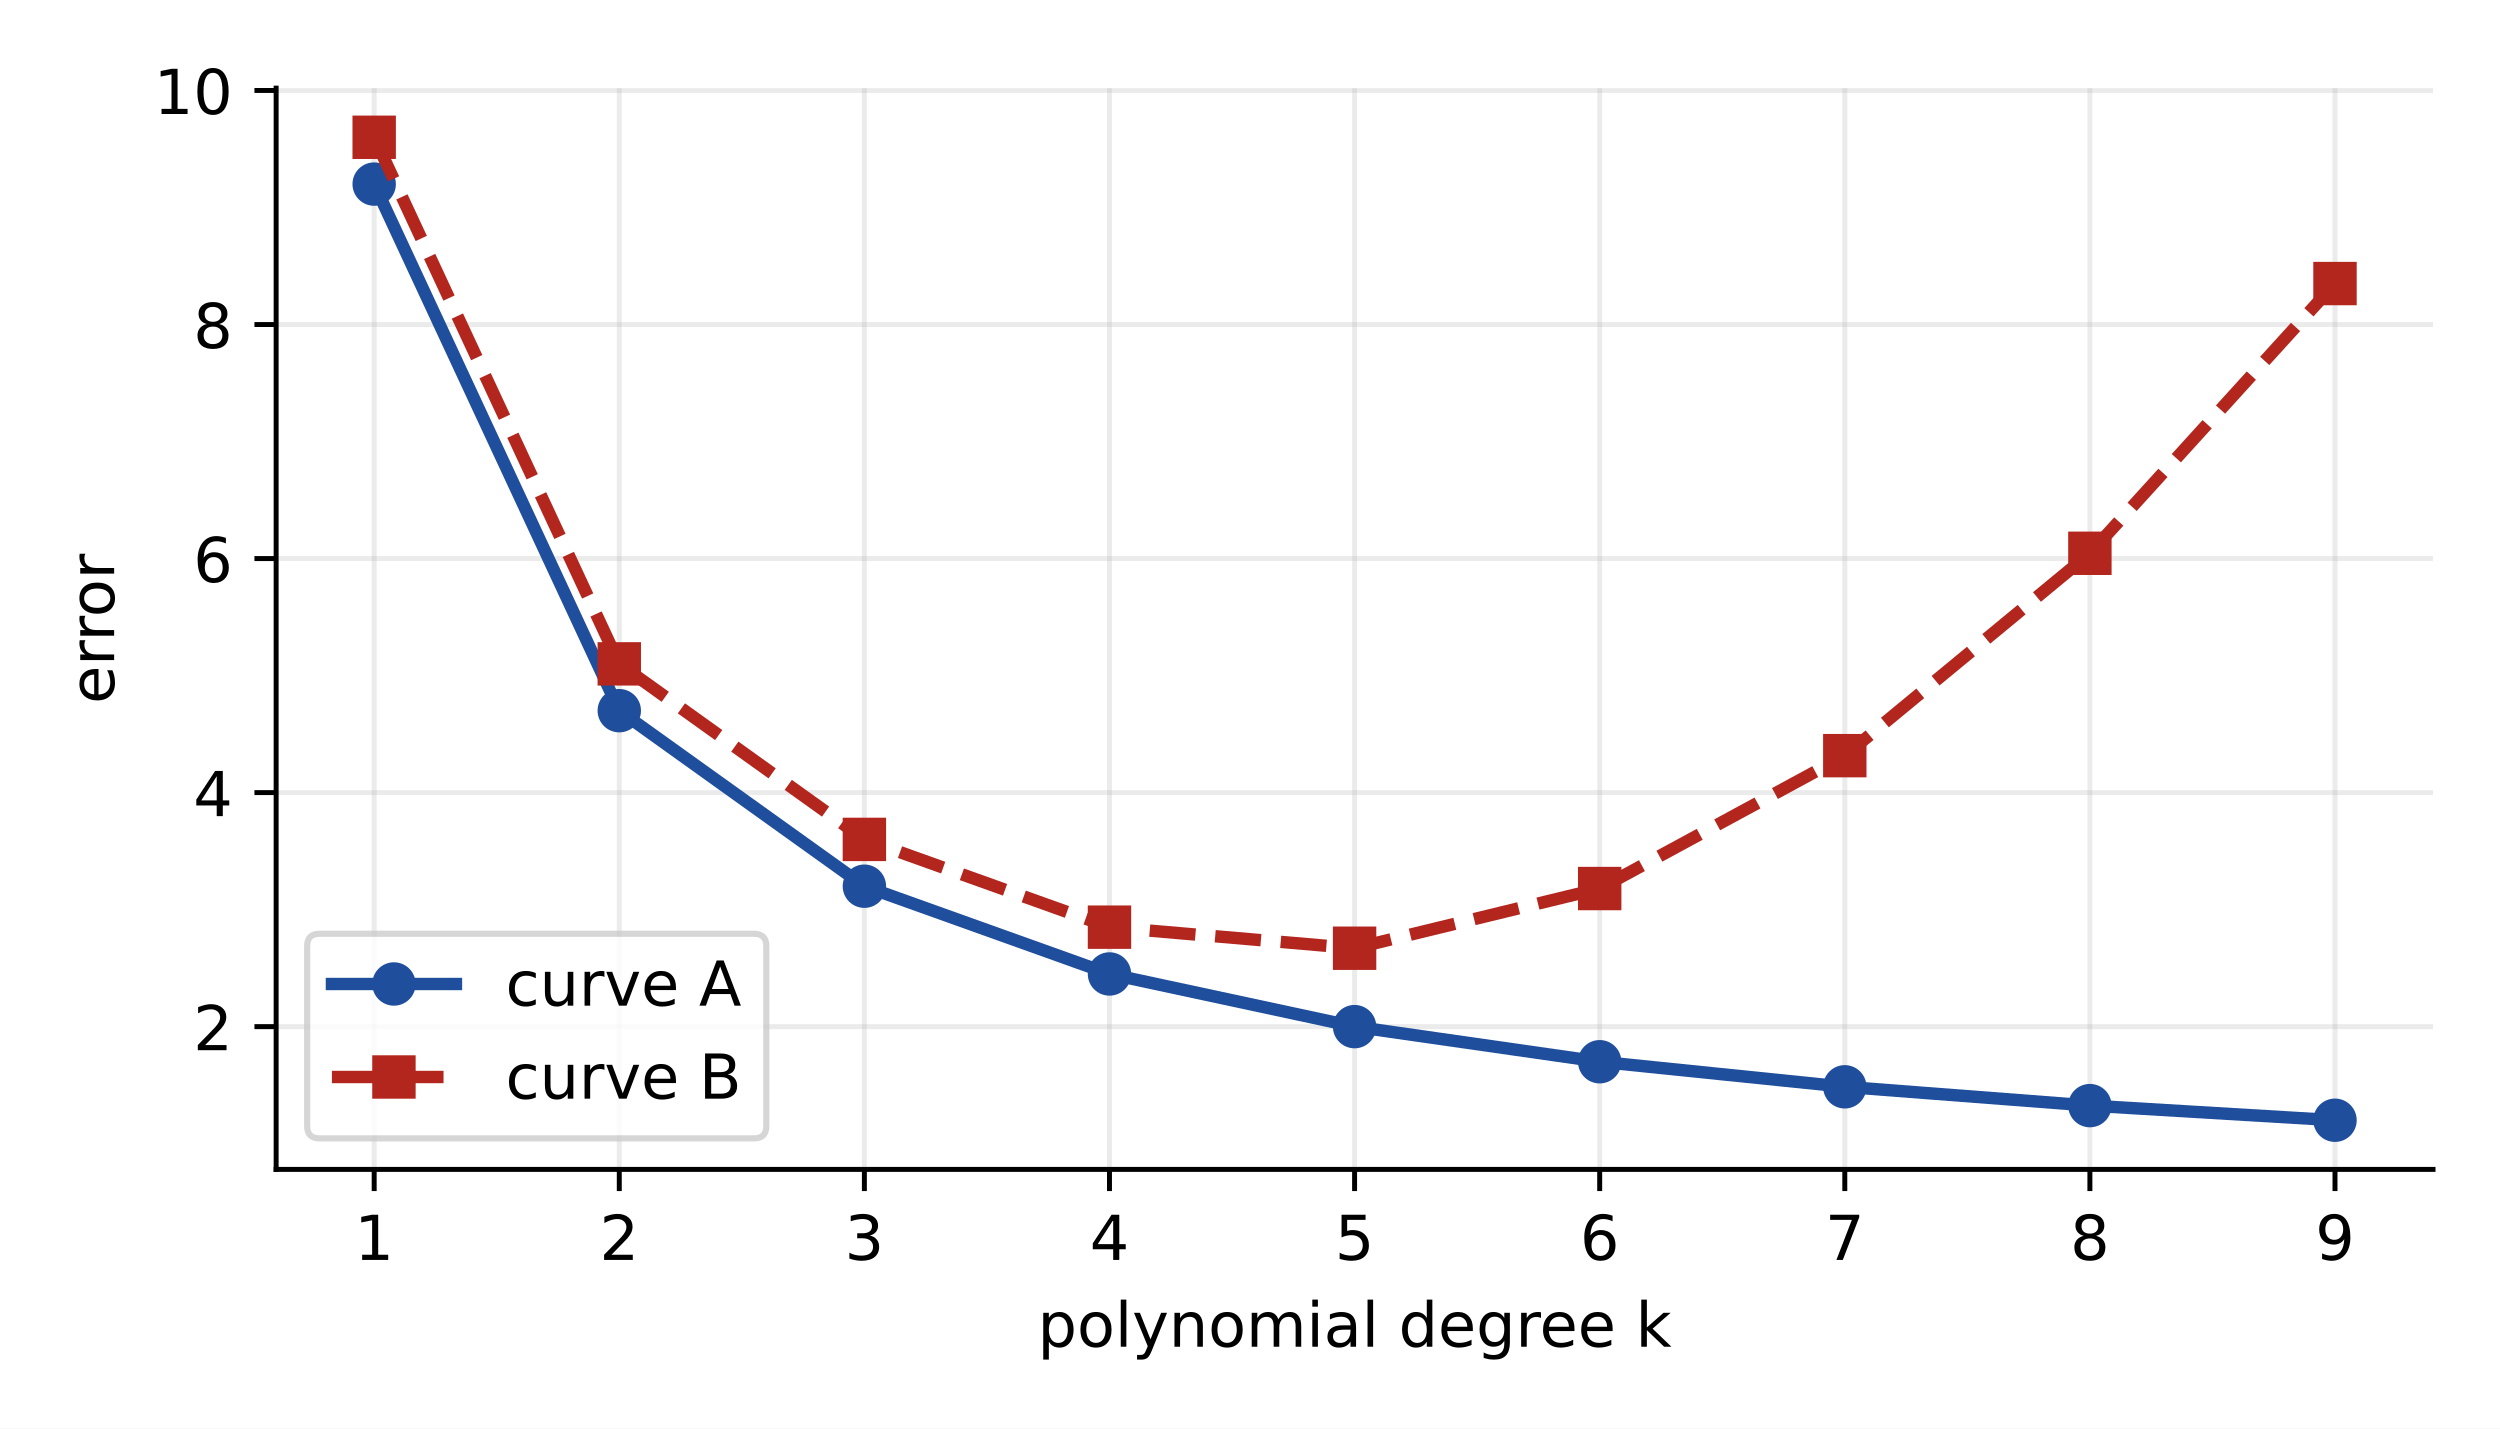
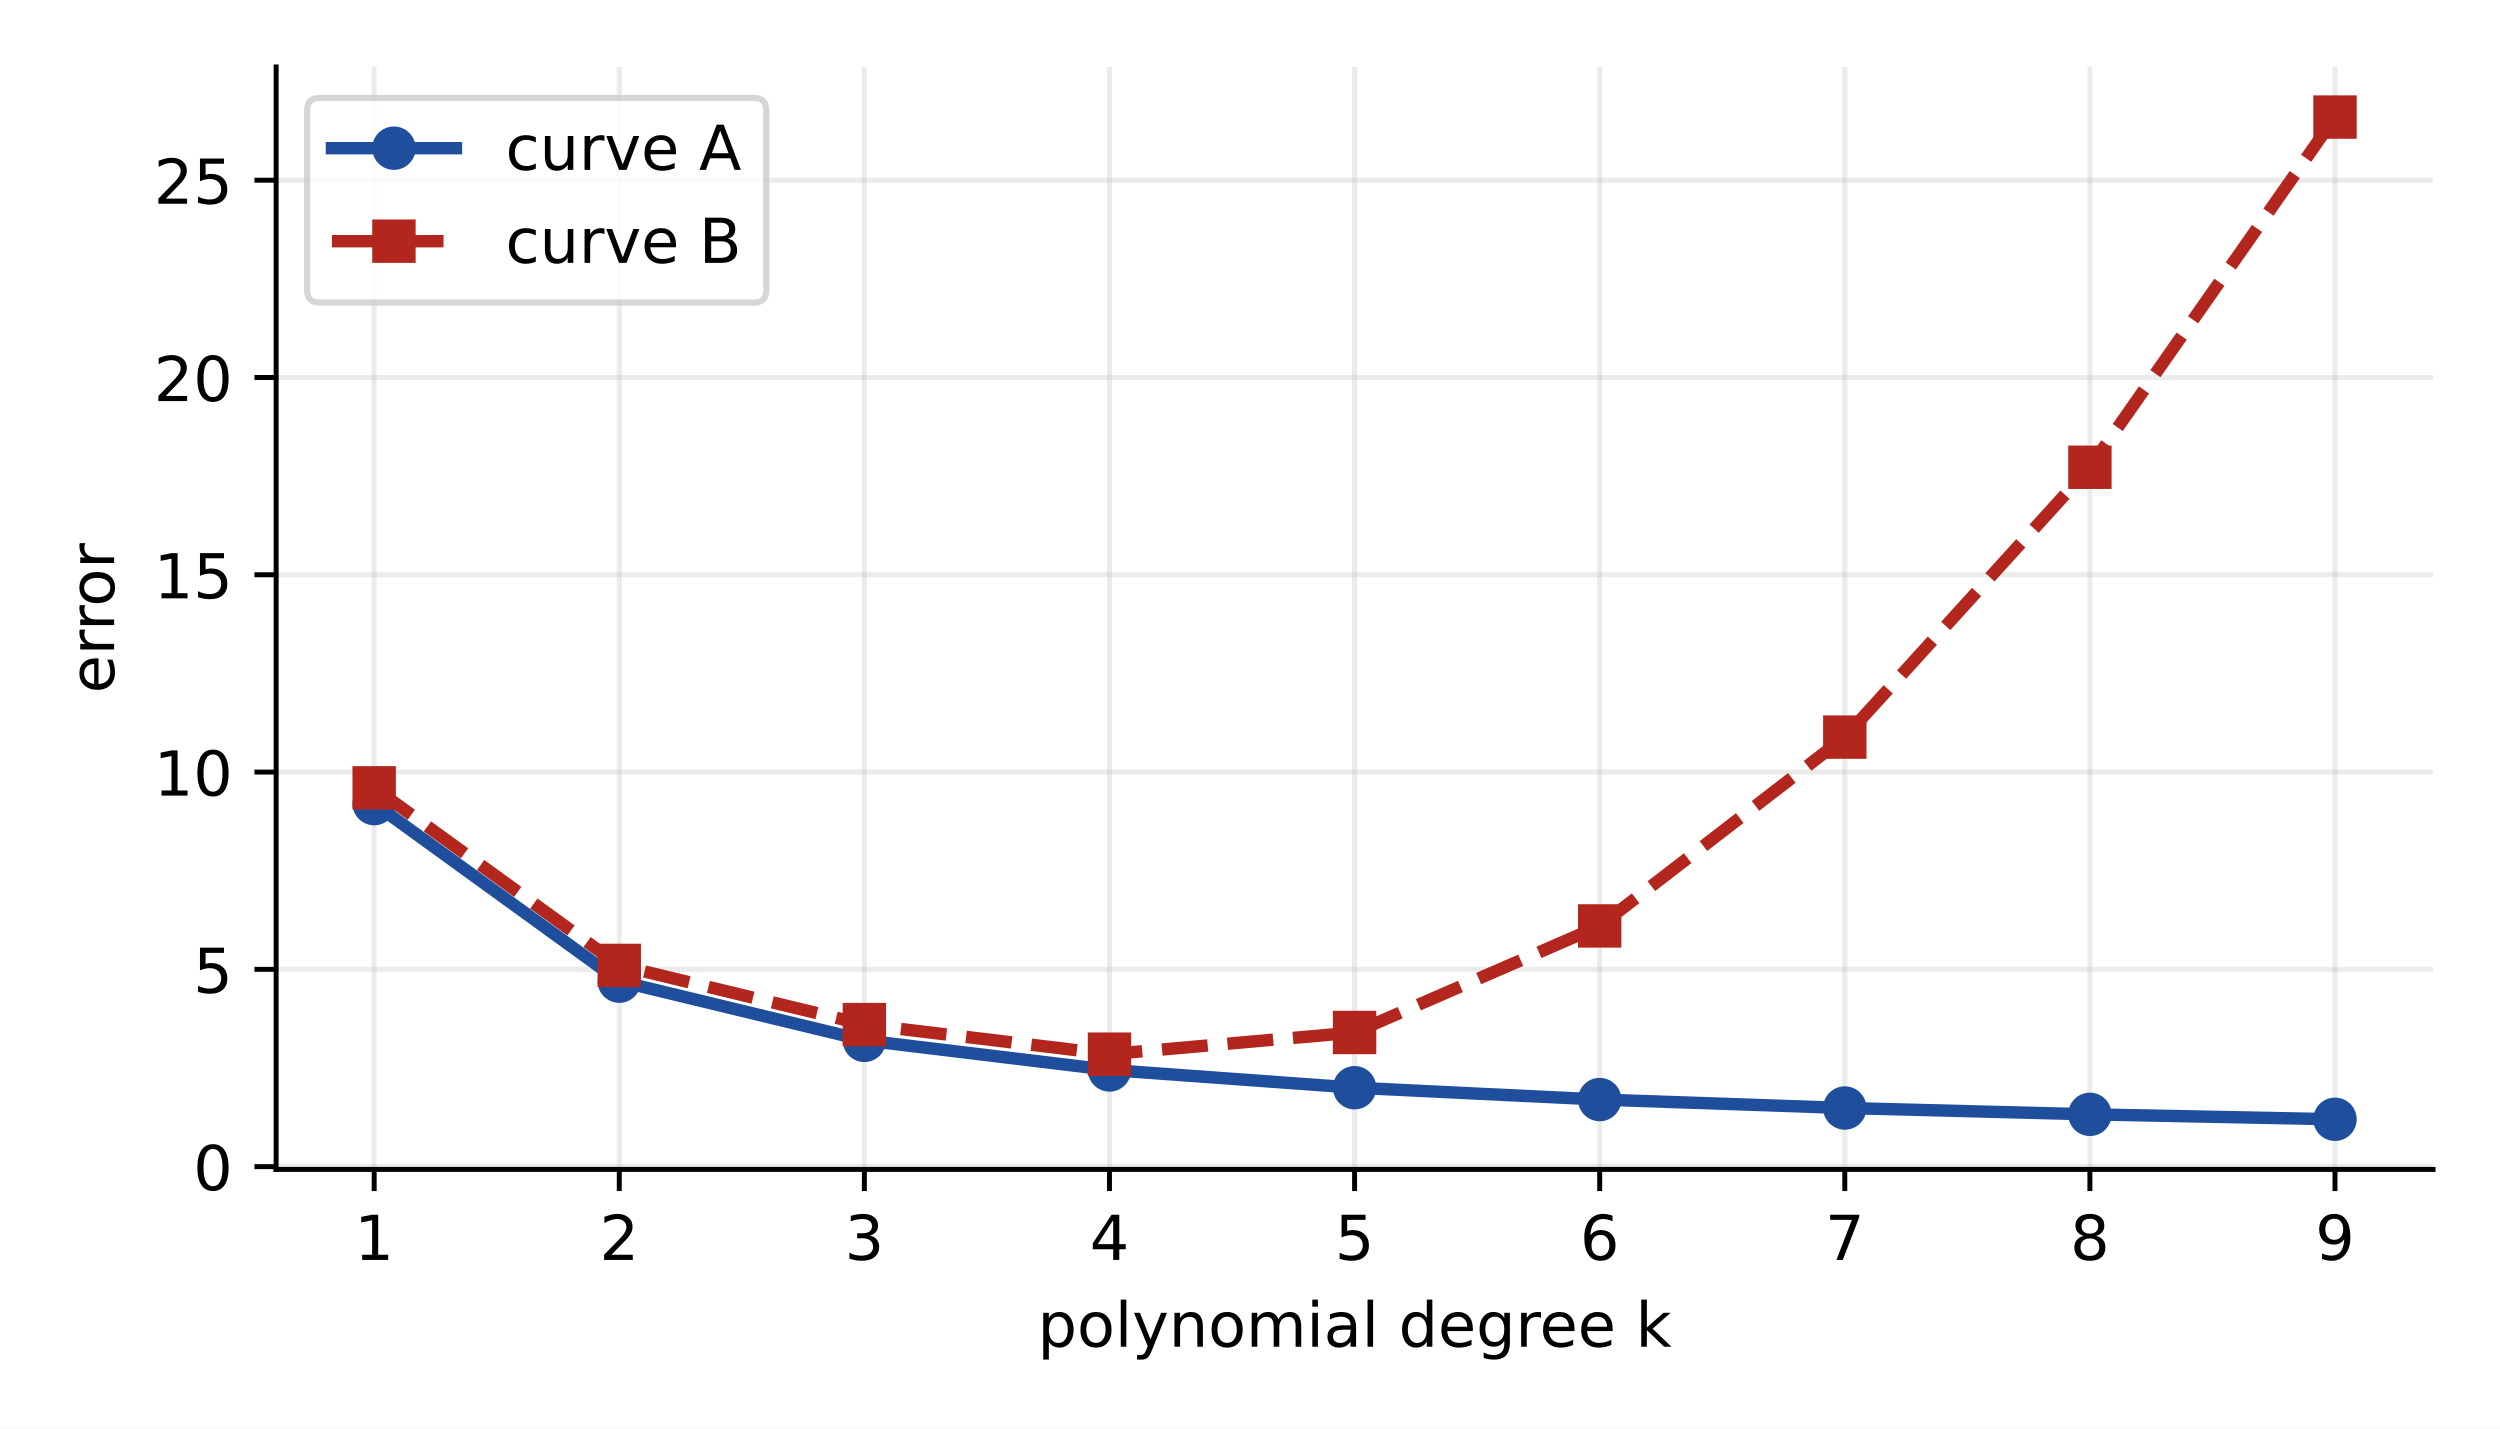
<svg xmlns="http://www.w3.org/2000/svg" xmlns:xlink="http://www.w3.org/1999/xlink" width="403.2pt" height="230.4pt" viewBox="0 0 403.2 230.4" version="1.1">
  <defs>
    <style type="text/css">*{stroke-linejoin: round; stroke-linecap: butt}</style>
  </defs>
  <g id="figure_1">
    <g id="patch_1">
      <path d="M 0 230.4  L 403.2 230.4  L 403.2 0  L 0 0  z " style="fill: #ffffff" />
    </g>
    <g id="axes_1">
      <g id="patch_2">
-         <path d="M 44.535 188.6  L 392.4 188.6  L 392.4 14.215  L 44.535 14.215  z " style="fill: #ffffff" />
+         <path d="M 44.535 188.6  L 392.4 188.6  L 392.4 10.8  L 44.535 10.8  z " style="fill: #ffffff" />
      </g>
      <g id="matplotlib.axis_1">
        <g id="xtick_1">
          <g id="line2d_1">
-             <path d="M 60.347 188.6  L 60.347 14.215  " clip-path="url(#p369eb47607)" style="fill: none; stroke: #b0b0b0; stroke-opacity: 0.25; stroke-width: 0.8; stroke-linecap: square" />
+             <path d="M 60.347 188.6  L 60.347 10.8  " clip-path="url(#p4109374e66)" style="fill: none; stroke: #b0b0b0; stroke-opacity: 0.25; stroke-width: 0.8; stroke-linecap: square" />
          </g>
          <g id="line2d_2">
            <defs>
-               <path id="m0bd9211df7" d="M 0 0  L 0 3.5  " style="stroke: #000000; stroke-width: 0.8" />
+               <path id="m687ac39efa" d="M 0 0  L 0 3.5  " style="stroke: #000000; stroke-width: 0.8" />
            </defs>
            <g>
-               <use xlink:href="#m0bd9211df7" x="60.347" y="188.6" style="stroke: #000000; stroke-width: 0.8" />
+               <use xlink:href="#m687ac39efa" x="60.347" y="188.6" style="stroke: #000000; stroke-width: 0.8" />
            </g>
          </g>
          <g id="text_1">
            <g transform="translate(57.1658 203.1977) scale(0.1 -0.1)">
              <defs>
                <path id="DejaVuSans-14" d="M 794 531  L 1825 531  L 1825 4091  L 703 3866  L 703 4441  L 1819 4666  L 2450 4666  L 2450 531  L 3481 531  L 3481 0  L 794 0  L 794 531  z " transform="scale(0.015625)" />
              </defs>
              <use xlink:href="#DejaVuSans-14" />
            </g>
          </g>
        </g>
        <g id="xtick_2">
          <g id="line2d_3">
-             <path d="M 99.877 188.6  L 99.877 14.215  " clip-path="url(#p369eb47607)" style="fill: none; stroke: #b0b0b0; stroke-opacity: 0.25; stroke-width: 0.8; stroke-linecap: square" />
+             <path d="M 99.877 188.6  L 99.877 10.8  " clip-path="url(#p4109374e66)" style="fill: none; stroke: #b0b0b0; stroke-opacity: 0.25; stroke-width: 0.8; stroke-linecap: square" />
          </g>
          <g id="line2d_4">
            <g>
-               <use xlink:href="#m0bd9211df7" x="99.877" y="188.6" style="stroke: #000000; stroke-width: 0.8" />
+               <use xlink:href="#m687ac39efa" x="99.877" y="188.6" style="stroke: #000000; stroke-width: 0.8" />
            </g>
          </g>
          <g id="text_2">
            <g transform="translate(96.69591 203.1977) scale(0.1 -0.1)">
              <defs>
                <path id="DejaVuSans-15" d="M 1228 531  L 3431 531  L 3431 0  L 469 0  L 469 531  Q 828 903 1448 1529  Q 2069 2156 2228 2338  Q 2531 2678 2651 2914  Q 2772 3150 2772 3378  Q 2772 3750 2511 3984  Q 2250 4219 1831 4219  Q 1534 4219 1204 4116  Q 875 4013 500 3803  L 500 4441  Q 881 4594 1212 4672  Q 1544 4750 1819 4750  Q 2544 4750 2975 4387  Q 3406 4025 3406 3419  Q 3406 3131 3298 2873  Q 3191 2616 2906 2266  Q 2828 2175 2409 1742  Q 1991 1309 1228 531  z " transform="scale(0.015625)" />
              </defs>
              <use xlink:href="#DejaVuSans-15" />
            </g>
          </g>
        </g>
        <g id="xtick_3">
          <g id="line2d_5">
-             <path d="M 139.407 188.6  L 139.407 14.215  " clip-path="url(#p369eb47607)" style="fill: none; stroke: #b0b0b0; stroke-opacity: 0.25; stroke-width: 0.8; stroke-linecap: square" />
+             <path d="M 139.407 188.6  L 139.407 10.8  " clip-path="url(#p4109374e66)" style="fill: none; stroke: #b0b0b0; stroke-opacity: 0.25; stroke-width: 0.8; stroke-linecap: square" />
          </g>
          <g id="line2d_6">
            <g>
-               <use xlink:href="#m0bd9211df7" x="139.407" y="188.6" style="stroke: #000000; stroke-width: 0.8" />
+               <use xlink:href="#m687ac39efa" x="139.407" y="188.6" style="stroke: #000000; stroke-width: 0.8" />
            </g>
          </g>
          <g id="text_3">
            <g transform="translate(136.226 203.1977) scale(0.1 -0.1)">
              <defs>
                <path id="DejaVuSans-16" d="M 2597 2516  Q 3050 2419 3304 2112  Q 3559 1806 3559 1356  Q 3559 666 3084 287  Q 2609 -91 1734 -91  Q 1441 -91 1130 -33  Q 819 25 488 141  L 488 750  Q 750 597 1062 519  Q 1375 441 1716 441  Q 2309 441 2620 675  Q 2931 909 2931 1356  Q 2931 1769 2642 2001  Q 2353 2234 1838 2234  L 1294 2234  L 1294 2753  L 1863 2753  Q 2328 2753 2575 2939  Q 2822 3125 2822 3475  Q 2822 3834 2567 4026  Q 2313 4219 1838 4219  Q 1578 4219 1281 4162  Q 984 4106 628 3988  L 628 4550  Q 988 4650 1302 4700  Q 1616 4750 1894 4750  Q 2613 4750 3031 4423  Q 3450 4097 3450 3541  Q 3450 3153 3228 2886  Q 3006 2619 2597 2516  z " transform="scale(0.015625)" />
              </defs>
              <use xlink:href="#DejaVuSans-16" />
            </g>
          </g>
        </g>
        <g id="xtick_4">
          <g id="line2d_7">
-             <path d="M 178.937 188.6  L 178.937 14.215  " clip-path="url(#p369eb47607)" style="fill: none; stroke: #b0b0b0; stroke-opacity: 0.25; stroke-width: 0.8; stroke-linecap: square" />
+             <path d="M 178.937 188.6  L 178.937 10.8  " clip-path="url(#p4109374e66)" style="fill: none; stroke: #b0b0b0; stroke-opacity: 0.25; stroke-width: 0.8; stroke-linecap: square" />
          </g>
          <g id="line2d_8">
            <g>
-               <use xlink:href="#m0bd9211df7" x="178.937" y="188.6" style="stroke: #000000; stroke-width: 0.8" />
+               <use xlink:href="#m687ac39efa" x="178.937" y="188.6" style="stroke: #000000; stroke-width: 0.8" />
            </g>
          </g>
          <g id="text_4">
            <g transform="translate(175.7561 203.1977) scale(0.1 -0.1)">
              <defs>
                <path id="DejaVuSans-17" d="M 2419 4116  L 825 1625  L 2419 1625  L 2419 4116  z M 2253 4666  L 3047 4666  L 3047 1625  L 3713 1625  L 3713 1100  L 3047 1100  L 3047 0  L 2419 0  L 2419 1100  L 313 1100  L 313 1709  L 2253 4666  z " transform="scale(0.015625)" />
              </defs>
              <use xlink:href="#DejaVuSans-17" />
            </g>
          </g>
        </g>
        <g id="xtick_5">
          <g id="line2d_9">
-             <path d="M 218.468 188.6  L 218.468 14.215  " clip-path="url(#p369eb47607)" style="fill: none; stroke: #b0b0b0; stroke-opacity: 0.25; stroke-width: 0.8; stroke-linecap: square" />
+             <path d="M 218.468 188.6  L 218.468 10.8  " clip-path="url(#p4109374e66)" style="fill: none; stroke: #b0b0b0; stroke-opacity: 0.25; stroke-width: 0.8; stroke-linecap: square" />
          </g>
          <g id="line2d_10">
            <g>
-               <use xlink:href="#m0bd9211df7" x="218.468" y="188.6" style="stroke: #000000; stroke-width: 0.8" />
+               <use xlink:href="#m687ac39efa" x="218.468" y="188.6" style="stroke: #000000; stroke-width: 0.8" />
            </g>
          </g>
          <g id="text_5">
            <g transform="translate(215.2862 203.1977) scale(0.1 -0.1)">
              <defs>
                <path id="DejaVuSans-18" d="M 691 4666  L 3169 4666  L 3169 4134  L 1269 4134  L 1269 2991  Q 1406 3038 1543 3061  Q 1681 3084 1819 3084  Q 2600 3084 3056 2656  Q 3513 2228 3513 1497  Q 3513 744 3044 326  Q 2575 -91 1722 -91  Q 1428 -91 1123 -41  Q 819 9 494 109  L 494 744  Q 775 591 1075 516  Q 1375 441 1709 441  Q 2250 441 2565 725  Q 2881 1009 2881 1497  Q 2881 1984 2565 2268  Q 2250 2553 1709 2553  Q 1456 2553 1204 2497  Q 953 2441 691 2322  L 691 4666  z " transform="scale(0.015625)" />
              </defs>
              <use xlink:href="#DejaVuSans-18" />
            </g>
          </g>
        </g>
        <g id="xtick_6">
          <g id="line2d_11">
-             <path d="M 257.998 188.6  L 257.998 14.215  " clip-path="url(#p369eb47607)" style="fill: none; stroke: #b0b0b0; stroke-opacity: 0.25; stroke-width: 0.8; stroke-linecap: square" />
+             <path d="M 257.998 188.6  L 257.998 10.8  " clip-path="url(#p4109374e66)" style="fill: none; stroke: #b0b0b0; stroke-opacity: 0.25; stroke-width: 0.8; stroke-linecap: square" />
          </g>
          <g id="line2d_12">
            <g>
-               <use xlink:href="#m0bd9211df7" x="257.998" y="188.6" style="stroke: #000000; stroke-width: 0.8" />
+               <use xlink:href="#m687ac39efa" x="257.998" y="188.6" style="stroke: #000000; stroke-width: 0.8" />
            </g>
          </g>
          <g id="text_6">
            <g transform="translate(254.8164 203.1977) scale(0.1 -0.1)">
              <defs>
                <path id="DejaVuSans-19" d="M 2113 2584  Q 1688 2584 1439 2293  Q 1191 2003 1191 1497  Q 1191 994 1439 701  Q 1688 409 2113 409  Q 2538 409 2786 701  Q 3034 994 3034 1497  Q 3034 2003 2786 2293  Q 2538 2584 2113 2584  z M 3366 4563  L 3366 3988  Q 3128 4100 2886 4159  Q 2644 4219 2406 4219  Q 1781 4219 1451 3797  Q 1122 3375 1075 2522  Q 1259 2794 1537 2939  Q 1816 3084 2150 3084  Q 2853 3084 3261 2657  Q 3669 2231 3669 1497  Q 3669 778 3244 343  Q 2819 -91 2113 -91  Q 1303 -91 875 529  Q 447 1150 447 2328  Q 447 3434 972 4092  Q 1497 4750 2381 4750  Q 2619 4750 2861 4703  Q 3103 4656 3366 4563  z " transform="scale(0.015625)" />
              </defs>
              <use xlink:href="#DejaVuSans-19" />
            </g>
          </g>
        </g>
        <g id="xtick_7">
          <g id="line2d_13">
-             <path d="M 297.528 188.6  L 297.528 14.215  " clip-path="url(#p369eb47607)" style="fill: none; stroke: #b0b0b0; stroke-opacity: 0.25; stroke-width: 0.8; stroke-linecap: square" />
+             <path d="M 297.528 188.6  L 297.528 10.8  " clip-path="url(#p4109374e66)" style="fill: none; stroke: #b0b0b0; stroke-opacity: 0.25; stroke-width: 0.8; stroke-linecap: square" />
          </g>
          <g id="line2d_14">
            <g>
-               <use xlink:href="#m0bd9211df7" x="297.528" y="188.6" style="stroke: #000000; stroke-width: 0.8" />
+               <use xlink:href="#m687ac39efa" x="297.528" y="188.6" style="stroke: #000000; stroke-width: 0.8" />
            </g>
          </g>
          <g id="text_7">
            <g transform="translate(294.3465 203.1977) scale(0.1 -0.1)">
              <defs>
                <path id="DejaVuSans-1a" d="M 525 4666  L 3525 4666  L 3525 4397  L 1831 0  L 1172 0  L 2766 4134  L 525 4134  L 525 4666  z " transform="scale(0.015625)" />
              </defs>
              <use xlink:href="#DejaVuSans-1a" />
            </g>
          </g>
        </g>
        <g id="xtick_8">
          <g id="line2d_15">
-             <path d="M 337.058 188.6  L 337.058 14.215  " clip-path="url(#p369eb47607)" style="fill: none; stroke: #b0b0b0; stroke-opacity: 0.25; stroke-width: 0.8; stroke-linecap: square" />
+             <path d="M 337.058 188.6  L 337.058 10.8  " clip-path="url(#p4109374e66)" style="fill: none; stroke: #b0b0b0; stroke-opacity: 0.25; stroke-width: 0.8; stroke-linecap: square" />
          </g>
          <g id="line2d_16">
            <g>
-               <use xlink:href="#m0bd9211df7" x="337.058" y="188.6" style="stroke: #000000; stroke-width: 0.8" />
+               <use xlink:href="#m687ac39efa" x="337.058" y="188.6" style="stroke: #000000; stroke-width: 0.8" />
            </g>
          </g>
          <g id="text_8">
            <g transform="translate(333.8766 203.1977) scale(0.1 -0.1)">
              <defs>
                <path id="DejaVuSans-1b" d="M 2034 2216  Q 1584 2216 1326 1975  Q 1069 1734 1069 1313  Q 1069 891 1326 650  Q 1584 409 2034 409  Q 2484 409 2743 651  Q 3003 894 3003 1313  Q 3003 1734 2745 1975  Q 2488 2216 2034 2216  z M 1403 2484  Q 997 2584 770 2862  Q 544 3141 544 3541  Q 544 4100 942 4425  Q 1341 4750 2034 4750  Q 2731 4750 3128 4425  Q 3525 4100 3525 3541  Q 3525 3141 3298 2862  Q 3072 2584 2669 2484  Q 3125 2378 3379 2068  Q 3634 1759 3634 1313  Q 3634 634 3220 271  Q 2806 -91 2034 -91  Q 1263 -91 848 271  Q 434 634 434 1313  Q 434 1759 690 2068  Q 947 2378 1403 2484  z M 1172 3481  Q 1172 3119 1398 2916  Q 1625 2713 2034 2713  Q 2441 2713 2670 2916  Q 2900 3119 2900 3481  Q 2900 3844 2670 4047  Q 2441 4250 2034 4250  Q 1625 4250 1398 4047  Q 1172 3844 1172 3481  z " transform="scale(0.015625)" />
              </defs>
              <use xlink:href="#DejaVuSans-1b" />
            </g>
          </g>
        </g>
        <g id="xtick_9">
          <g id="line2d_17">
-             <path d="M 376.588 188.6  L 376.588 14.215  " clip-path="url(#p369eb47607)" style="fill: none; stroke: #b0b0b0; stroke-opacity: 0.25; stroke-width: 0.8; stroke-linecap: square" />
+             <path d="M 376.588 188.6  L 376.588 10.8  " clip-path="url(#p4109374e66)" style="fill: none; stroke: #b0b0b0; stroke-opacity: 0.25; stroke-width: 0.8; stroke-linecap: square" />
          </g>
          <g id="line2d_18">
            <g>
-               <use xlink:href="#m0bd9211df7" x="376.588" y="188.6" style="stroke: #000000; stroke-width: 0.8" />
+               <use xlink:href="#m687ac39efa" x="376.588" y="188.6" style="stroke: #000000; stroke-width: 0.8" />
            </g>
          </g>
          <g id="text_9">
            <g transform="translate(373.4067 203.1977) scale(0.1 -0.1)">
              <defs>
                <path id="DejaVuSans-1c" d="M 703 97  L 703 672  Q 941 559 1184 500  Q 1428 441 1663 441  Q 2288 441 2617 861  Q 2947 1281 2994 2138  Q 2813 1869 2534 1725  Q 2256 1581 1919 1581  Q 1219 1581 811 2004  Q 403 2428 403 3163  Q 403 3881 828 4315  Q 1253 4750 1959 4750  Q 2769 4750 3195 4129  Q 3622 3509 3622 2328  Q 3622 1225 3098 567  Q 2575 -91 1691 -91  Q 1453 -91 1209 -44  Q 966 3 703 97  z M 1959 2075  Q 2384 2075 2632 2365  Q 2881 2656 2881 3163  Q 2881 3666 2632 3958  Q 2384 4250 1959 4250  Q 1534 4250 1286 3958  Q 1038 3666 1038 3163  Q 1038 2656 1286 2365  Q 1534 2075 1959 2075  z " transform="scale(0.015625)" />
              </defs>
              <use xlink:href="#DejaVuSans-1c" />
            </g>
          </g>
        </g>
        <g id="text_10">
          <g transform="translate(167.348 217.1984) scale(0.1 -0.1)">
            <defs>
              <path id="DejaVuSans-53" d="M 1159 525  L 1159 -1331  L 581 -1331  L 581 3500  L 1159 3500  L 1159 2969  Q 1341 3281 1617 3432  Q 1894 3584 2278 3584  Q 2916 3584 3314 3078  Q 3713 2572 3713 1747  Q 3713 922 3314 415  Q 2916 -91 2278 -91  Q 1894 -91 1617 61  Q 1341 213 1159 525  z M 3116 1747  Q 3116 2381 2855 2742  Q 2594 3103 2138 3103  Q 1681 3103 1420 2742  Q 1159 2381 1159 1747  Q 1159 1113 1420 752  Q 1681 391 2138 391  Q 2594 391 2855 752  Q 3116 1113 3116 1747  z " transform="scale(0.015625)" />
              <path id="DejaVuSans-52" d="M 1959 3097  Q 1497 3097 1228 2736  Q 959 2375 959 1747  Q 959 1119 1226 758  Q 1494 397 1959 397  Q 2419 397 2687 759  Q 2956 1122 2956 1747  Q 2956 2369 2687 2733  Q 2419 3097 1959 3097  z M 1959 3584  Q 2709 3584 3137 3096  Q 3566 2609 3566 1747  Q 3566 888 3137 398  Q 2709 -91 1959 -91  Q 1206 -91 779 398  Q 353 888 353 1747  Q 353 2609 779 3096  Q 1206 3584 1959 3584  z " transform="scale(0.015625)" />
              <path id="DejaVuSans-4f" d="M 603 4863  L 1178 4863  L 1178 0  L 603 0  L 603 4863  z " transform="scale(0.015625)" />
              <path id="DejaVuSans-5c" d="M 2059 -325  Q 1816 -950 1584 -1140  Q 1353 -1331 966 -1331  L 506 -1331  L 506 -850  L 844 -850  Q 1081 -850 1212 -737  Q 1344 -625 1503 -206  L 1606 56  L 191 3500  L 800 3500  L 1894 763  L 2988 3500  L 3597 3500  L 2059 -325  z " transform="scale(0.015625)" />
              <path id="DejaVuSans-51" d="M 3513 2113  L 3513 0  L 2938 0  L 2938 2094  Q 2938 2591 2744 2837  Q 2550 3084 2163 3084  Q 1697 3084 1428 2787  Q 1159 2491 1159 1978  L 1159 0  L 581 0  L 581 3500  L 1159 3500  L 1159 2956  Q 1366 3272 1645 3428  Q 1925 3584 2291 3584  Q 2894 3584 3203 3211  Q 3513 2838 3513 2113  z " transform="scale(0.015625)" />
              <path id="DejaVuSans-50" d="M 3328 2828  Q 3544 3216 3844 3400  Q 4144 3584 4550 3584  Q 5097 3584 5394 3201  Q 5691 2819 5691 2113  L 5691 0  L 5113 0  L 5113 2094  Q 5113 2597 4934 2840  Q 4756 3084 4391 3084  Q 3944 3084 3684 2787  Q 3425 2491 3425 1978  L 3425 0  L 2847 0  L 2847 2094  Q 2847 2600 2669 2842  Q 2491 3084 2119 3084  Q 1678 3084 1418 2786  Q 1159 2488 1159 1978  L 1159 0  L 581 0  L 581 3500  L 1159 3500  L 1159 2956  Q 1356 3278 1631 3431  Q 1906 3584 2284 3584  Q 2666 3584 2933 3390  Q 3200 3197 3328 2828  z " transform="scale(0.015625)" />
              <path id="DejaVuSans-4c" d="M 603 3500  L 1178 3500  L 1178 0  L 603 0  L 603 3500  z M 603 4863  L 1178 4863  L 1178 4134  L 603 4134  L 603 4863  z " transform="scale(0.015625)" />
              <path id="DejaVuSans-44" d="M 2194 1759  Q 1497 1759 1228 1600  Q 959 1441 959 1056  Q 959 750 1161 570  Q 1363 391 1709 391  Q 2188 391 2477 730  Q 2766 1069 2766 1631  L 2766 1759  L 2194 1759  z M 3341 1997  L 3341 0  L 2766 0  L 2766 531  Q 2569 213 2275 61  Q 1981 -91 1556 -91  Q 1019 -91 701 211  Q 384 513 384 1019  Q 384 1609 779 1909  Q 1175 2209 1959 2209  L 2766 2209  L 2766 2266  Q 2766 2663 2505 2880  Q 2244 3097 1772 3097  Q 1472 3097 1187 3025  Q 903 2953 641 2809  L 641 3341  Q 956 3463 1253 3523  Q 1550 3584 1831 3584  Q 2591 3584 2966 3190  Q 3341 2797 3341 1997  z " transform="scale(0.015625)" />
              <path id="DejaVuSans-3" transform="scale(0.015625)" />
              <path id="DejaVuSans-47" d="M 2906 2969  L 2906 4863  L 3481 4863  L 3481 0  L 2906 0  L 2906 525  Q 2725 213 2448 61  Q 2172 -91 1784 -91  Q 1150 -91 751 415  Q 353 922 353 1747  Q 353 2572 751 3078  Q 1150 3584 1784 3584  Q 2172 3584 2448 3432  Q 2725 3281 2906 2969  z M 947 1747  Q 947 1113 1208 752  Q 1469 391 1925 391  Q 2381 391 2643 752  Q 2906 1113 2906 1747  Q 2906 2381 2643 2742  Q 2381 3103 1925 3103  Q 1469 3103 1208 2742  Q 947 2381 947 1747  z " transform="scale(0.015625)" />
              <path id="DejaVuSans-48" d="M 3597 1894  L 3597 1613  L 953 1613  Q 991 1019 1311 708  Q 1631 397 2203 397  Q 2534 397 2845 478  Q 3156 559 3463 722  L 3463 178  Q 3153 47 2828 -22  Q 2503 -91 2169 -91  Q 1331 -91 842 396  Q 353 884 353 1716  Q 353 2575 817 3079  Q 1281 3584 2069 3584  Q 2775 3584 3186 3129  Q 3597 2675 3597 1894  z M 3022 2063  Q 3016 2534 2758 2815  Q 2500 3097 2075 3097  Q 1594 3097 1305 2825  Q 1016 2553 972 2059  L 3022 2063  z " transform="scale(0.015625)" />
              <path id="DejaVuSans-4a" d="M 2906 1791  Q 2906 2416 2648 2759  Q 2391 3103 1925 3103  Q 1463 3103 1205 2759  Q 947 2416 947 1791  Q 947 1169 1205 825  Q 1463 481 1925 481  Q 2391 481 2648 825  Q 2906 1169 2906 1791  z M 3481 434  Q 3481 -459 3084 -895  Q 2688 -1331 1869 -1331  Q 1566 -1331 1297 -1286  Q 1028 -1241 775 -1147  L 775 -588  Q 1028 -725 1275 -790  Q 1522 -856 1778 -856  Q 2344 -856 2625 -561  Q 2906 -266 2906 331  L 2906 616  Q 2728 306 2450 153  Q 2172 0 1784 0  Q 1141 0 747 490  Q 353 981 353 1791  Q 353 2603 747 3093  Q 1141 3584 1784 3584  Q 2172 3584 2450 3431  Q 2728 3278 2906 2969  L 2906 3500  L 3481 3500  L 3481 434  z " transform="scale(0.015625)" />
              <path id="DejaVuSans-55" d="M 2631 2963  Q 2534 3019 2420 3045  Q 2306 3072 2169 3072  Q 1681 3072 1420 2755  Q 1159 2438 1159 1844  L 1159 0  L 581 0  L 581 3500  L 1159 3500  L 1159 2956  Q 1341 3275 1631 3429  Q 1922 3584 2338 3584  Q 2397 3584 2469 3576  Q 2541 3569 2628 3553  L 2631 2963  z " transform="scale(0.015625)" />
              <path id="DejaVuSans-4e" d="M 581 4863  L 1159 4863  L 1159 1991  L 2875 3500  L 3609 3500  L 1753 1863  L 3688 0  L 2938 0  L 1159 1709  L 1159 0  L 581 0  L 581 4863  z " transform="scale(0.015625)" />
            </defs>
            <use xlink:href="#DejaVuSans-53" />
            <use xlink:href="#DejaVuSans-52" transform="translate(63.48438 0)" />
            <use xlink:href="#DejaVuSans-4f" transform="translate(124.6719 0)" />
            <use xlink:href="#DejaVuSans-5c" transform="translate(152.4531 0)" />
            <use xlink:href="#DejaVuSans-51" transform="translate(211.6406 0)" />
            <use xlink:href="#DejaVuSans-52" transform="translate(275.0156 0)" />
            <use xlink:href="#DejaVuSans-50" transform="translate(336.2031 0)" />
            <use xlink:href="#DejaVuSans-4c" transform="translate(433.6094 0)" />
            <use xlink:href="#DejaVuSans-44" transform="translate(461.3906 0)" />
            <use xlink:href="#DejaVuSans-4f" transform="translate(522.6719 0)" />
            <use xlink:href="#DejaVuSans-3" transform="translate(550.4531 0)" />
            <use xlink:href="#DejaVuSans-47" transform="translate(582.2344 0)" />
            <use xlink:href="#DejaVuSans-48" transform="translate(645.7188 0)" />
            <use xlink:href="#DejaVuSans-4a" transform="translate(707.25 0)" />
            <use xlink:href="#DejaVuSans-55" transform="translate(770.7344 0)" />
            <use xlink:href="#DejaVuSans-48" transform="translate(809.6406 0)" />
            <use xlink:href="#DejaVuSans-48" transform="translate(871.1719 0)" />
            <use xlink:href="#DejaVuSans-3" transform="translate(932.7031 0)" />
            <use xlink:href="#DejaVuSans-4e" transform="translate(964.4844 0)" />
          </g>
        </g>
      </g>
      <g id="matplotlib.axis_2">
        <g id="ytick_1">
          <g id="line2d_19">
-             <path d="M 44.535 165.575  L 392.4 165.575  " clip-path="url(#p369eb47607)" style="fill: none; stroke: #b0b0b0; stroke-opacity: 0.25; stroke-width: 0.8; stroke-linecap: square" />
+             <path d="M 44.535 188.155  L 392.4 188.155  " clip-path="url(#p4109374e66)" style="fill: none; stroke: #b0b0b0; stroke-opacity: 0.25; stroke-width: 0.8; stroke-linecap: square" />
          </g>
          <g id="line2d_20">
            <defs>
-               <path id="me795431c53" d="M 0 0  L -3.5 0  " style="stroke: #000000; stroke-width: 0.8" />
+               <path id="m88f57726db" d="M 0 0  L -3.5 0  " style="stroke: #000000; stroke-width: 0.8" />
            </defs>
            <g>
-               <use xlink:href="#me795431c53" x="44.535" y="165.575" style="stroke: #000000; stroke-width: 0.8" />
+               <use xlink:href="#m88f57726db" x="44.535" y="188.155" style="stroke: #000000; stroke-width: 0.8" />
            </g>
          </g>
          <g id="text_11">
-             <g transform="translate(31.1725 169.3739) scale(0.1 -0.1)">
-               <use xlink:href="#DejaVuSans-15" />
+             <g transform="translate(31.1725 191.9534) scale(0.1 -0.1)">
+               <defs>
+                 <path id="DejaVuSans-13" d="M 2034 4250  Q 1547 4250 1301 3770  Q 1056 3291 1056 2328  Q 1056 1369 1301 889  Q 1547 409 2034 409  Q 2525 409 2770 889  Q 3016 1369 3016 2328  Q 3016 3291 2770 3770  Q 2525 4250 2034 4250  z M 2034 4750  Q 2819 4750 3233 4129  Q 3647 3509 3647 2328  Q 3647 1150 3233 529  Q 2819 -91 2034 -91  Q 1250 -91 836 529  Q 422 1150 422 2328  Q 422 3509 836 4129  Q 1250 4750 2034 4750  z " transform="scale(0.015625)" />
+               </defs>
+               <use xlink:href="#DejaVuSans-13" />
            </g>
          </g>
        </g>
        <g id="ytick_2">
          <g id="line2d_21">
-             <path d="M 44.535 127.829  L 392.4 127.829  " clip-path="url(#p369eb47607)" style="fill: none; stroke: #b0b0b0; stroke-opacity: 0.25; stroke-width: 0.8; stroke-linecap: square" />
+             <path d="M 44.535 156.336  L 392.4 156.336  " clip-path="url(#p4109374e66)" style="fill: none; stroke: #b0b0b0; stroke-opacity: 0.25; stroke-width: 0.8; stroke-linecap: square" />
          </g>
          <g id="line2d_22">
            <g>
-               <use xlink:href="#me795431c53" x="44.535" y="127.829" style="stroke: #000000; stroke-width: 0.8" />
+               <use xlink:href="#m88f57726db" x="44.535" y="156.336" style="stroke: #000000; stroke-width: 0.8" />
            </g>
          </g>
          <g id="text_12">
-             <g transform="translate(31.1725 131.6282) scale(0.1 -0.1)">
-               <use xlink:href="#DejaVuSans-17" />
+             <g transform="translate(31.1725 160.1352) scale(0.1 -0.1)">
+               <use xlink:href="#DejaVuSans-18" />
            </g>
          </g>
        </g>
        <g id="ytick_3">
          <g id="line2d_23">
-             <path d="M 44.535 90.084  L 392.4 90.084  " clip-path="url(#p369eb47607)" style="fill: none; stroke: #b0b0b0; stroke-opacity: 0.25; stroke-width: 0.8; stroke-linecap: square" />
+             <path d="M 44.535 124.518  L 392.4 124.518  " clip-path="url(#p4109374e66)" style="fill: none; stroke: #b0b0b0; stroke-opacity: 0.25; stroke-width: 0.8; stroke-linecap: square" />
          </g>
          <g id="line2d_24">
            <g>
-               <use xlink:href="#me795431c53" x="44.535" y="90.084" style="stroke: #000000; stroke-width: 0.8" />
+               <use xlink:href="#m88f57726db" x="44.535" y="124.518" style="stroke: #000000; stroke-width: 0.8" />
            </g>
          </g>
          <g id="text_13">
-             <g transform="translate(31.1725 93.88253) scale(0.1 -0.1)">
-               <use xlink:href="#DejaVuSans-19" />
+             <g transform="translate(24.81 128.317) scale(0.1 -0.1)">
+               <use xlink:href="#DejaVuSans-14" />
+               <use xlink:href="#DejaVuSans-13" transform="translate(63.625 0)" />
            </g>
          </g>
        </g>
        <g id="ytick_4">
          <g id="line2d_25">
-             <path d="M 44.535 52.338  L 392.4 52.338  " clip-path="url(#p369eb47607)" style="fill: none; stroke: #b0b0b0; stroke-opacity: 0.25; stroke-width: 0.8; stroke-linecap: square" />
+             <path d="M 44.535 92.7  L 392.4 92.7  " clip-path="url(#p4109374e66)" style="fill: none; stroke: #b0b0b0; stroke-opacity: 0.25; stroke-width: 0.8; stroke-linecap: square" />
          </g>
          <g id="line2d_26">
            <g>
-               <use xlink:href="#me795431c53" x="44.535" y="52.338" style="stroke: #000000; stroke-width: 0.8" />
+               <use xlink:href="#m88f57726db" x="44.535" y="92.7" style="stroke: #000000; stroke-width: 0.8" />
            </g>
          </g>
          <g id="text_14">
-             <g transform="translate(31.1725 56.13682) scale(0.1 -0.1)">
-               <use xlink:href="#DejaVuSans-1b" />
+             <g transform="translate(24.81 96.49883) scale(0.1 -0.1)">
+               <use xlink:href="#DejaVuSans-14" />
+               <use xlink:href="#DejaVuSans-18" transform="translate(63.625 0)" />
            </g>
          </g>
        </g>
        <g id="ytick_5">
          <g id="line2d_27">
-             <path d="M 44.535 14.592  L 392.4 14.592  " clip-path="url(#p369eb47607)" style="fill: none; stroke: #b0b0b0; stroke-opacity: 0.25; stroke-width: 0.8; stroke-linecap: square" />
+             <path d="M 44.535 60.882  L 392.4 60.882  " clip-path="url(#p4109374e66)" style="fill: none; stroke: #b0b0b0; stroke-opacity: 0.25; stroke-width: 0.8; stroke-linecap: square" />
          </g>
          <g id="line2d_28">
            <g>
-               <use xlink:href="#me795431c53" x="44.535" y="14.592" style="stroke: #000000; stroke-width: 0.8" />
+               <use xlink:href="#m88f57726db" x="44.535" y="60.882" style="stroke: #000000; stroke-width: 0.8" />
            </g>
          </g>
          <g id="text_15">
-             <g transform="translate(24.81 18.39111) scale(0.1 -0.1)">
-               <defs>
-                 <path id="DejaVuSans-13" d="M 2034 4250  Q 1547 4250 1301 3770  Q 1056 3291 1056 2328  Q 1056 1369 1301 889  Q 1547 409 2034 409  Q 2525 409 2770 889  Q 3016 1369 3016 2328  Q 3016 3291 2770 3770  Q 2525 4250 2034 4250  z M 2034 4750  Q 2819 4750 3233 4129  Q 3647 3509 3647 2328  Q 3647 1150 3233 529  Q 2819 -91 2034 -91  Q 1250 -91 836 529  Q 422 1150 422 2328  Q 422 3509 836 4129  Q 1250 4750 2034 4750  z " transform="scale(0.015625)" />
-               </defs>
-               <use xlink:href="#DejaVuSans-14" />
+             <g transform="translate(24.81 64.68065) scale(0.1 -0.1)">
+               <use xlink:href="#DejaVuSans-15" />
              <use xlink:href="#DejaVuSans-13" transform="translate(63.625 0)" />
            </g>
          </g>
        </g>
-         <g id="text_16">
-           <g transform="translate(18.40766 113.5121) rotate(-90) scale(0.1 -0.1)">
+         <g id="ytick_6">
+           <g id="line2d_29">
+             <path d="M 44.535 29.064  L 392.4 29.064  " clip-path="url(#p4109374e66)" style="fill: none; stroke: #b0b0b0; stroke-opacity: 0.25; stroke-width: 0.8; stroke-linecap: square" />
+           </g>
+           <g id="line2d_30">
+             <g>
+               <use xlink:href="#m88f57726db" x="44.535" y="29.064" style="stroke: #000000; stroke-width: 0.8" />
+             </g>
+           </g>
+           <g id="text_16">
+             <g transform="translate(24.81 32.86246) scale(0.1 -0.1)">
+               <use xlink:href="#DejaVuSans-15" />
+               <use xlink:href="#DejaVuSans-18" transform="translate(63.625 0)" />
+             </g>
+           </g>
+         </g>
+         <g id="text_17">
+           <g transform="translate(18.40766 111.8047) rotate(-90) scale(0.1 -0.1)">
            <use xlink:href="#DejaVuSans-48" />
            <use xlink:href="#DejaVuSans-55" transform="translate(61.53125 0)" />
            <use xlink:href="#DejaVuSans-55" transform="translate(100.8906 0)" />
            <use xlink:href="#DejaVuSans-52" transform="translate(139.7969 0)" />
            <use xlink:href="#DejaVuSans-55" transform="translate(200.9844 0)" />
          </g>
        </g>
      </g>
-       <g id="line2d_29">
-         <path d="M 60.347 29.691  L 99.877 114.618  L 139.407 142.928  L 178.937 157.082  L 218.468 165.575  L 257.998 171.237  L 297.528 175.281  L 337.058 178.314  L 376.588 180.673  " clip-path="url(#p369eb47607)" style="fill: none; stroke: #1f4e9c; stroke-width: 2; stroke-linecap: square" />
+       <g id="line2d_31">
+         <path d="M 60.347 129.609  L 99.877 158.245  L 139.407 167.791  L 178.937 172.564  L 218.468 175.427  L 257.998 177.336  L 297.528 178.7  L 337.058 179.723  L 376.588 180.518  " clip-path="url(#p4109374e66)" style="fill: none; stroke: #1f4e9c; stroke-width: 2; stroke-linecap: square" />
        <defs>
-           <path id="mb6331ea6aa" d="M 0 3  C 0.796 3 1.559 2.684 2.121 2.121  C 2.684 1.559 3 0.796 3 0  C 3 -0.796 2.684 -1.559 2.121 -2.121  C 1.559 -2.684 0.796 -3 0 -3  C -0.796 -3 -1.559 -2.684 -2.121 -2.121  C -2.684 -1.559 -3 -0.796 -3 0  C -3 0.796 -2.684 1.559 -2.121 2.121  C -1.559 2.684 -0.796 3 0 3  z " style="stroke: #1f4e9c" />
+           <path id="m4e53ada285" d="M 0 3  C 0.796 3 1.559 2.684 2.121 2.121  C 2.684 1.559 3 0.796 3 0  C 3 -0.796 2.684 -1.559 2.121 -2.121  C 1.559 -2.684 0.796 -3 0 -3  C -0.796 -3 -1.559 -2.684 -2.121 -2.121  C -2.684 -1.559 -3 -0.796 -3 0  C -3 0.796 -2.684 1.559 -2.121 2.121  C -1.559 2.684 -0.796 3 0 3  z " style="stroke: #1f4e9c" />
        </defs>
-         <g clip-path="url(#p369eb47607)">
-           <use xlink:href="#mb6331ea6aa" x="60.347" y="29.691" style="fill: #1f4e9c; stroke: #1f4e9c" />
-           <use xlink:href="#mb6331ea6aa" x="99.877" y="114.618" style="fill: #1f4e9c; stroke: #1f4e9c" />
-           <use xlink:href="#mb6331ea6aa" x="139.407" y="142.928" style="fill: #1f4e9c; stroke: #1f4e9c" />
-           <use xlink:href="#mb6331ea6aa" x="178.937" y="157.082" style="fill: #1f4e9c; stroke: #1f4e9c" />
-           <use xlink:href="#mb6331ea6aa" x="218.468" y="165.575" style="fill: #1f4e9c; stroke: #1f4e9c" />
-           <use xlink:href="#mb6331ea6aa" x="257.998" y="171.237" style="fill: #1f4e9c; stroke: #1f4e9c" />
-           <use xlink:href="#mb6331ea6aa" x="297.528" y="175.281" style="fill: #1f4e9c; stroke: #1f4e9c" />
-           <use xlink:href="#mb6331ea6aa" x="337.058" y="178.314" style="fill: #1f4e9c; stroke: #1f4e9c" />
-           <use xlink:href="#mb6331ea6aa" x="376.588" y="180.673" style="fill: #1f4e9c; stroke: #1f4e9c" />
-         </g>
-       </g>
-       <g id="line2d_30">
-         <path d="M 60.347 22.141  L 99.877 107.069  L 139.407 135.379  L 178.937 149.533  L 218.468 152.93  L 257.998 143.305  L 297.528 121.871  L 337.058 89.234  L 376.588 45.732  " clip-path="url(#p369eb47607)" style="fill: none; stroke-dasharray: 7.4,3.2; stroke-dashoffset: 0; stroke: #b3261e; stroke-width: 2" />
+         <g clip-path="url(#p4109374e66)">
+           <use xlink:href="#m4e53ada285" x="60.347" y="129.609" style="fill: #1f4e9c; stroke: #1f4e9c" />
+           <use xlink:href="#m4e53ada285" x="99.877" y="158.245" style="fill: #1f4e9c; stroke: #1f4e9c" />
+           <use xlink:href="#m4e53ada285" x="139.407" y="167.791" style="fill: #1f4e9c; stroke: #1f4e9c" />
+           <use xlink:href="#m4e53ada285" x="178.937" y="172.564" style="fill: #1f4e9c; stroke: #1f4e9c" />
+           <use xlink:href="#m4e53ada285" x="218.468" y="175.427" style="fill: #1f4e9c; stroke: #1f4e9c" />
+           <use xlink:href="#m4e53ada285" x="257.998" y="177.336" style="fill: #1f4e9c; stroke: #1f4e9c" />
+           <use xlink:href="#m4e53ada285" x="297.528" y="178.7" style="fill: #1f4e9c; stroke: #1f4e9c" />
+           <use xlink:href="#m4e53ada285" x="337.058" y="179.723" style="fill: #1f4e9c; stroke: #1f4e9c" />
+           <use xlink:href="#m4e53ada285" x="376.588" y="180.518" style="fill: #1f4e9c; stroke: #1f4e9c" />
+         </g>
+       </g>
+       <g id="line2d_32">
+         <path d="M 60.347 127.064  L 99.877 155.7  L 139.407 165.245  L 178.937 170.018  L 218.468 166.518  L 257.998 149.336  L 297.528 118.882  L 337.058 75.359  L 376.588 18.882  " clip-path="url(#p4109374e66)" style="fill: none; stroke-dasharray: 7.4,3.2; stroke-dashoffset: 0; stroke: #b3261e; stroke-width: 2" />
        <defs>
-           <path id="m1b790f4aa8" d="M -3 3  L 3 3  L 3 -3  L -3 -3  z " style="stroke: #b3261e; stroke-linejoin: miter" />
+           <path id="md9788b0d63" d="M -3 3  L 3 3  L 3 -3  L -3 -3  z " style="stroke: #b3261e; stroke-linejoin: miter" />
        </defs>
-         <g clip-path="url(#p369eb47607)">
-           <use xlink:href="#m1b790f4aa8" x="60.347" y="22.141" style="fill: #b3261e; stroke: #b3261e; stroke-linejoin: miter" />
-           <use xlink:href="#m1b790f4aa8" x="99.877" y="107.069" style="fill: #b3261e; stroke: #b3261e; stroke-linejoin: miter" />
-           <use xlink:href="#m1b790f4aa8" x="139.407" y="135.379" style="fill: #b3261e; stroke: #b3261e; stroke-linejoin: miter" />
-           <use xlink:href="#m1b790f4aa8" x="178.937" y="149.533" style="fill: #b3261e; stroke: #b3261e; stroke-linejoin: miter" />
-           <use xlink:href="#m1b790f4aa8" x="218.468" y="152.93" style="fill: #b3261e; stroke: #b3261e; stroke-linejoin: miter" />
-           <use xlink:href="#m1b790f4aa8" x="257.998" y="143.305" style="fill: #b3261e; stroke: #b3261e; stroke-linejoin: miter" />
-           <use xlink:href="#m1b790f4aa8" x="297.528" y="121.871" style="fill: #b3261e; stroke: #b3261e; stroke-linejoin: miter" />
-           <use xlink:href="#m1b790f4aa8" x="337.058" y="89.234" style="fill: #b3261e; stroke: #b3261e; stroke-linejoin: miter" />
-           <use xlink:href="#m1b790f4aa8" x="376.588" y="45.732" style="fill: #b3261e; stroke: #b3261e; stroke-linejoin: miter" />
+         <g clip-path="url(#p4109374e66)">
+           <use xlink:href="#md9788b0d63" x="60.347" y="127.064" style="fill: #b3261e; stroke: #b3261e; stroke-linejoin: miter" />
+           <use xlink:href="#md9788b0d63" x="99.877" y="155.7" style="fill: #b3261e; stroke: #b3261e; stroke-linejoin: miter" />
+           <use xlink:href="#md9788b0d63" x="139.407" y="165.245" style="fill: #b3261e; stroke: #b3261e; stroke-linejoin: miter" />
+           <use xlink:href="#md9788b0d63" x="178.937" y="170.018" style="fill: #b3261e; stroke: #b3261e; stroke-linejoin: miter" />
+           <use xlink:href="#md9788b0d63" x="218.468" y="166.518" style="fill: #b3261e; stroke: #b3261e; stroke-linejoin: miter" />
+           <use xlink:href="#md9788b0d63" x="257.998" y="149.336" style="fill: #b3261e; stroke: #b3261e; stroke-linejoin: miter" />
+           <use xlink:href="#md9788b0d63" x="297.528" y="118.882" style="fill: #b3261e; stroke: #b3261e; stroke-linejoin: miter" />
+           <use xlink:href="#md9788b0d63" x="337.058" y="75.359" style="fill: #b3261e; stroke: #b3261e; stroke-linejoin: miter" />
+           <use xlink:href="#md9788b0d63" x="376.588" y="18.882" style="fill: #b3261e; stroke: #b3261e; stroke-linejoin: miter" />
        </g>
      </g>
      <g id="patch_3">
-         <path d="M 44.535 188.6  L 44.535 14.215  " style="fill: none; stroke: #000000; stroke-width: 0.8; stroke-linejoin: miter; stroke-linecap: square" />
+         <path d="M 44.535 188.6  L 44.535 10.8  " style="fill: none; stroke: #000000; stroke-width: 0.8; stroke-linejoin: miter; stroke-linecap: square" />
      </g>
      <g id="patch_4">
        <path d="M 44.535 188.6  L 392.4 188.6  " style="fill: none; stroke: #000000; stroke-width: 0.8; stroke-linejoin: miter; stroke-linecap: square" />
      </g>
      <g id="legend_1">
        <g id="patch_5">
-           <path d="M 51.535 183.6  L 121.593 183.6  Q 123.593 183.6 123.593 181.6  L 123.593 152.598  Q 123.593 150.598 121.593 150.598  L 51.535 150.598  Q 49.535 150.598 49.535 152.598  L 49.535 181.6  Q 49.535 183.6 51.535 183.6  z " style="fill: #ffffff; opacity: 0.8; stroke: #cccccc; stroke-linejoin: miter" />
-         </g>
-         <g id="line2d_31">
-           <path d="M 53.535 158.697  L 63.535 158.697  L 73.535 158.697  " style="fill: none; stroke: #1f4e9c; stroke-width: 2; stroke-linecap: square" />
+           <path d="M 51.535 48.802  L 121.593 48.802  Q 123.593 48.802 123.593 46.802  L 123.593 17.8  Q 123.593 15.8 121.593 15.8  L 51.535 15.8  Q 49.535 15.8 49.535 17.8  L 49.535 46.802  Q 49.535 48.802 51.535 48.802  z " style="fill: #ffffff; opacity: 0.8; stroke: #cccccc; stroke-linejoin: miter" />
+         </g>
+         <g id="line2d_33">
+           <path d="M 53.535 23.898  L 63.535 23.898  L 73.535 23.898  " style="fill: none; stroke: #1f4e9c; stroke-width: 2; stroke-linecap: square" />
          <g>
-             <use xlink:href="#mb6331ea6aa" x="63.535" y="158.697" style="fill: #1f4e9c; stroke: #1f4e9c" />
-           </g>
-         </g>
-         <g id="text_17">
-           <g transform="translate(81.535 162.1969) scale(0.1 -0.1)">
+             <use xlink:href="#m4e53ada285" x="63.535" y="23.898" style="fill: #1f4e9c; stroke: #1f4e9c" />
+           </g>
+         </g>
+         <g id="text_18">
+           <g transform="translate(81.535 27.39844) scale(0.1 -0.1)">
            <defs>
              <path id="DejaVuSans-46" d="M 3122 3366  L 3122 2828  Q 2878 2963 2633 3030  Q 2388 3097 2138 3097  Q 1578 3097 1268 2742  Q 959 2388 959 1747  Q 959 1106 1268 751  Q 1578 397 2138 397  Q 2388 397 2633 464  Q 2878 531 3122 666  L 3122 134  Q 2881 22 2623 -34  Q 2366 -91 2075 -91  Q 1284 -91 818 406  Q 353 903 353 1747  Q 353 2603 823 3093  Q 1294 3584 2113 3584  Q 2378 3584 2631 3529  Q 2884 3475 3122 3366  z " transform="scale(0.015625)" />
              <path id="DejaVuSans-58" d="M 544 1381  L 544 3500  L 1119 3500  L 1119 1403  Q 1119 906 1312 657  Q 1506 409 1894 409  Q 2359 409 2629 706  Q 2900 1003 2900 1516  L 2900 3500  L 3475 3500  L 3475 0  L 2900 0  L 2900 538  Q 2691 219 2414 64  Q 2138 -91 1772 -91  Q 1169 -91 856 284  Q 544 659 544 1381  z M 1991 3584  L 1991 3584  z " transform="scale(0.015625)" />
              <path id="DejaVuSans-59" d="M 191 3500  L 800 3500  L 1894 563  L 2988 3500  L 3597 3500  L 2284 0  L 1503 0  L 191 3500  z " transform="scale(0.015625)" />
              <path id="DejaVuSans-24" d="M 2188 4044  L 1331 1722  L 3047 1722  L 2188 4044  z M 1831 4666  L 2547 4666  L 4325 0  L 3669 0  L 3244 1197  L 1141 1197  L 716 0  L 50 0  L 1831 4666  z " transform="scale(0.015625)" />
            </defs>
            <use xlink:href="#DejaVuSans-46" />
            <use xlink:href="#DejaVuSans-58" transform="translate(54.98438 0)" />
            <use xlink:href="#DejaVuSans-55" transform="translate(118.3594 0)" />
            <use xlink:href="#DejaVuSans-59" transform="translate(159.4688 0)" />
            <use xlink:href="#DejaVuSans-48" transform="translate(218.6562 0)" />
            <use xlink:href="#DejaVuSans-3" transform="translate(280.1875 0)" />
            <use xlink:href="#DejaVuSans-24" transform="translate(311.9688 0)" />
          </g>
        </g>
-         <g id="line2d_32">
-           <path d="M 53.535 173.698  L 63.535 173.698  L 73.535 173.698  " style="fill: none; stroke-dasharray: 7.4,3.2; stroke-dashoffset: 0; stroke: #b3261e; stroke-width: 2" />
+         <g id="line2d_34">
+           <path d="M 53.535 38.899  L 63.535 38.899  L 73.535 38.899  " style="fill: none; stroke-dasharray: 7.4,3.2; stroke-dashoffset: 0; stroke: #b3261e; stroke-width: 2" />
          <g>
-             <use xlink:href="#m1b790f4aa8" x="63.535" y="173.698" style="fill: #b3261e; stroke: #b3261e; stroke-linejoin: miter" />
-           </g>
-         </g>
-         <g id="text_18">
-           <g transform="translate(81.535 177.1977) scale(0.1 -0.1)">
+             <use xlink:href="#md9788b0d63" x="63.535" y="38.899" style="fill: #b3261e; stroke: #b3261e; stroke-linejoin: miter" />
+           </g>
+         </g>
+         <g id="text_19">
+           <g transform="translate(81.535 42.39922) scale(0.1 -0.1)">
            <defs>
              <path id="DejaVuSans-25" d="M 1259 2228  L 1259 519  L 2272 519  Q 2781 519 3026 730  Q 3272 941 3272 1375  Q 3272 1813 3026 2020  Q 2781 2228 2272 2228  L 1259 2228  z M 1259 4147  L 1259 2741  L 2194 2741  Q 2656 2741 2882 2914  Q 3109 3088 3109 3444  Q 3109 3797 2882 3972  Q 2656 4147 2194 4147  L 1259 4147  z M 628 4666  L 2241 4666  Q 2963 4666 3353 4366  Q 3744 4066 3744 3513  Q 3744 3084 3544 2831  Q 3344 2578 2956 2516  Q 3422 2416 3680 2098  Q 3938 1781 3938 1306  Q 3938 681 3513 340  Q 3088 0 2303 0  L 628 0  L 628 4666  z " transform="scale(0.015625)" />
            </defs>
            <use xlink:href="#DejaVuSans-46" />
            <use xlink:href="#DejaVuSans-58" transform="translate(54.98438 0)" />
            <use xlink:href="#DejaVuSans-55" transform="translate(118.3594 0)" />
            <use xlink:href="#DejaVuSans-59" transform="translate(159.4688 0)" />
            <use xlink:href="#DejaVuSans-48" transform="translate(218.6562 0)" />
            <use xlink:href="#DejaVuSans-3" transform="translate(280.1875 0)" />
            <use xlink:href="#DejaVuSans-25" transform="translate(311.9688 0)" />
          </g>
        </g>
      </g>
    </g>
  </g>
  <defs>
-     <clipPath id="p369eb47607">
-       <rect x="44.535" y="14.215" width="347.865" height="174.385" />
+     <clipPath id="p4109374e66">
+       <rect x="44.535" y="10.8" width="347.865" height="177.8" />
    </clipPath>
  </defs>
</svg>
